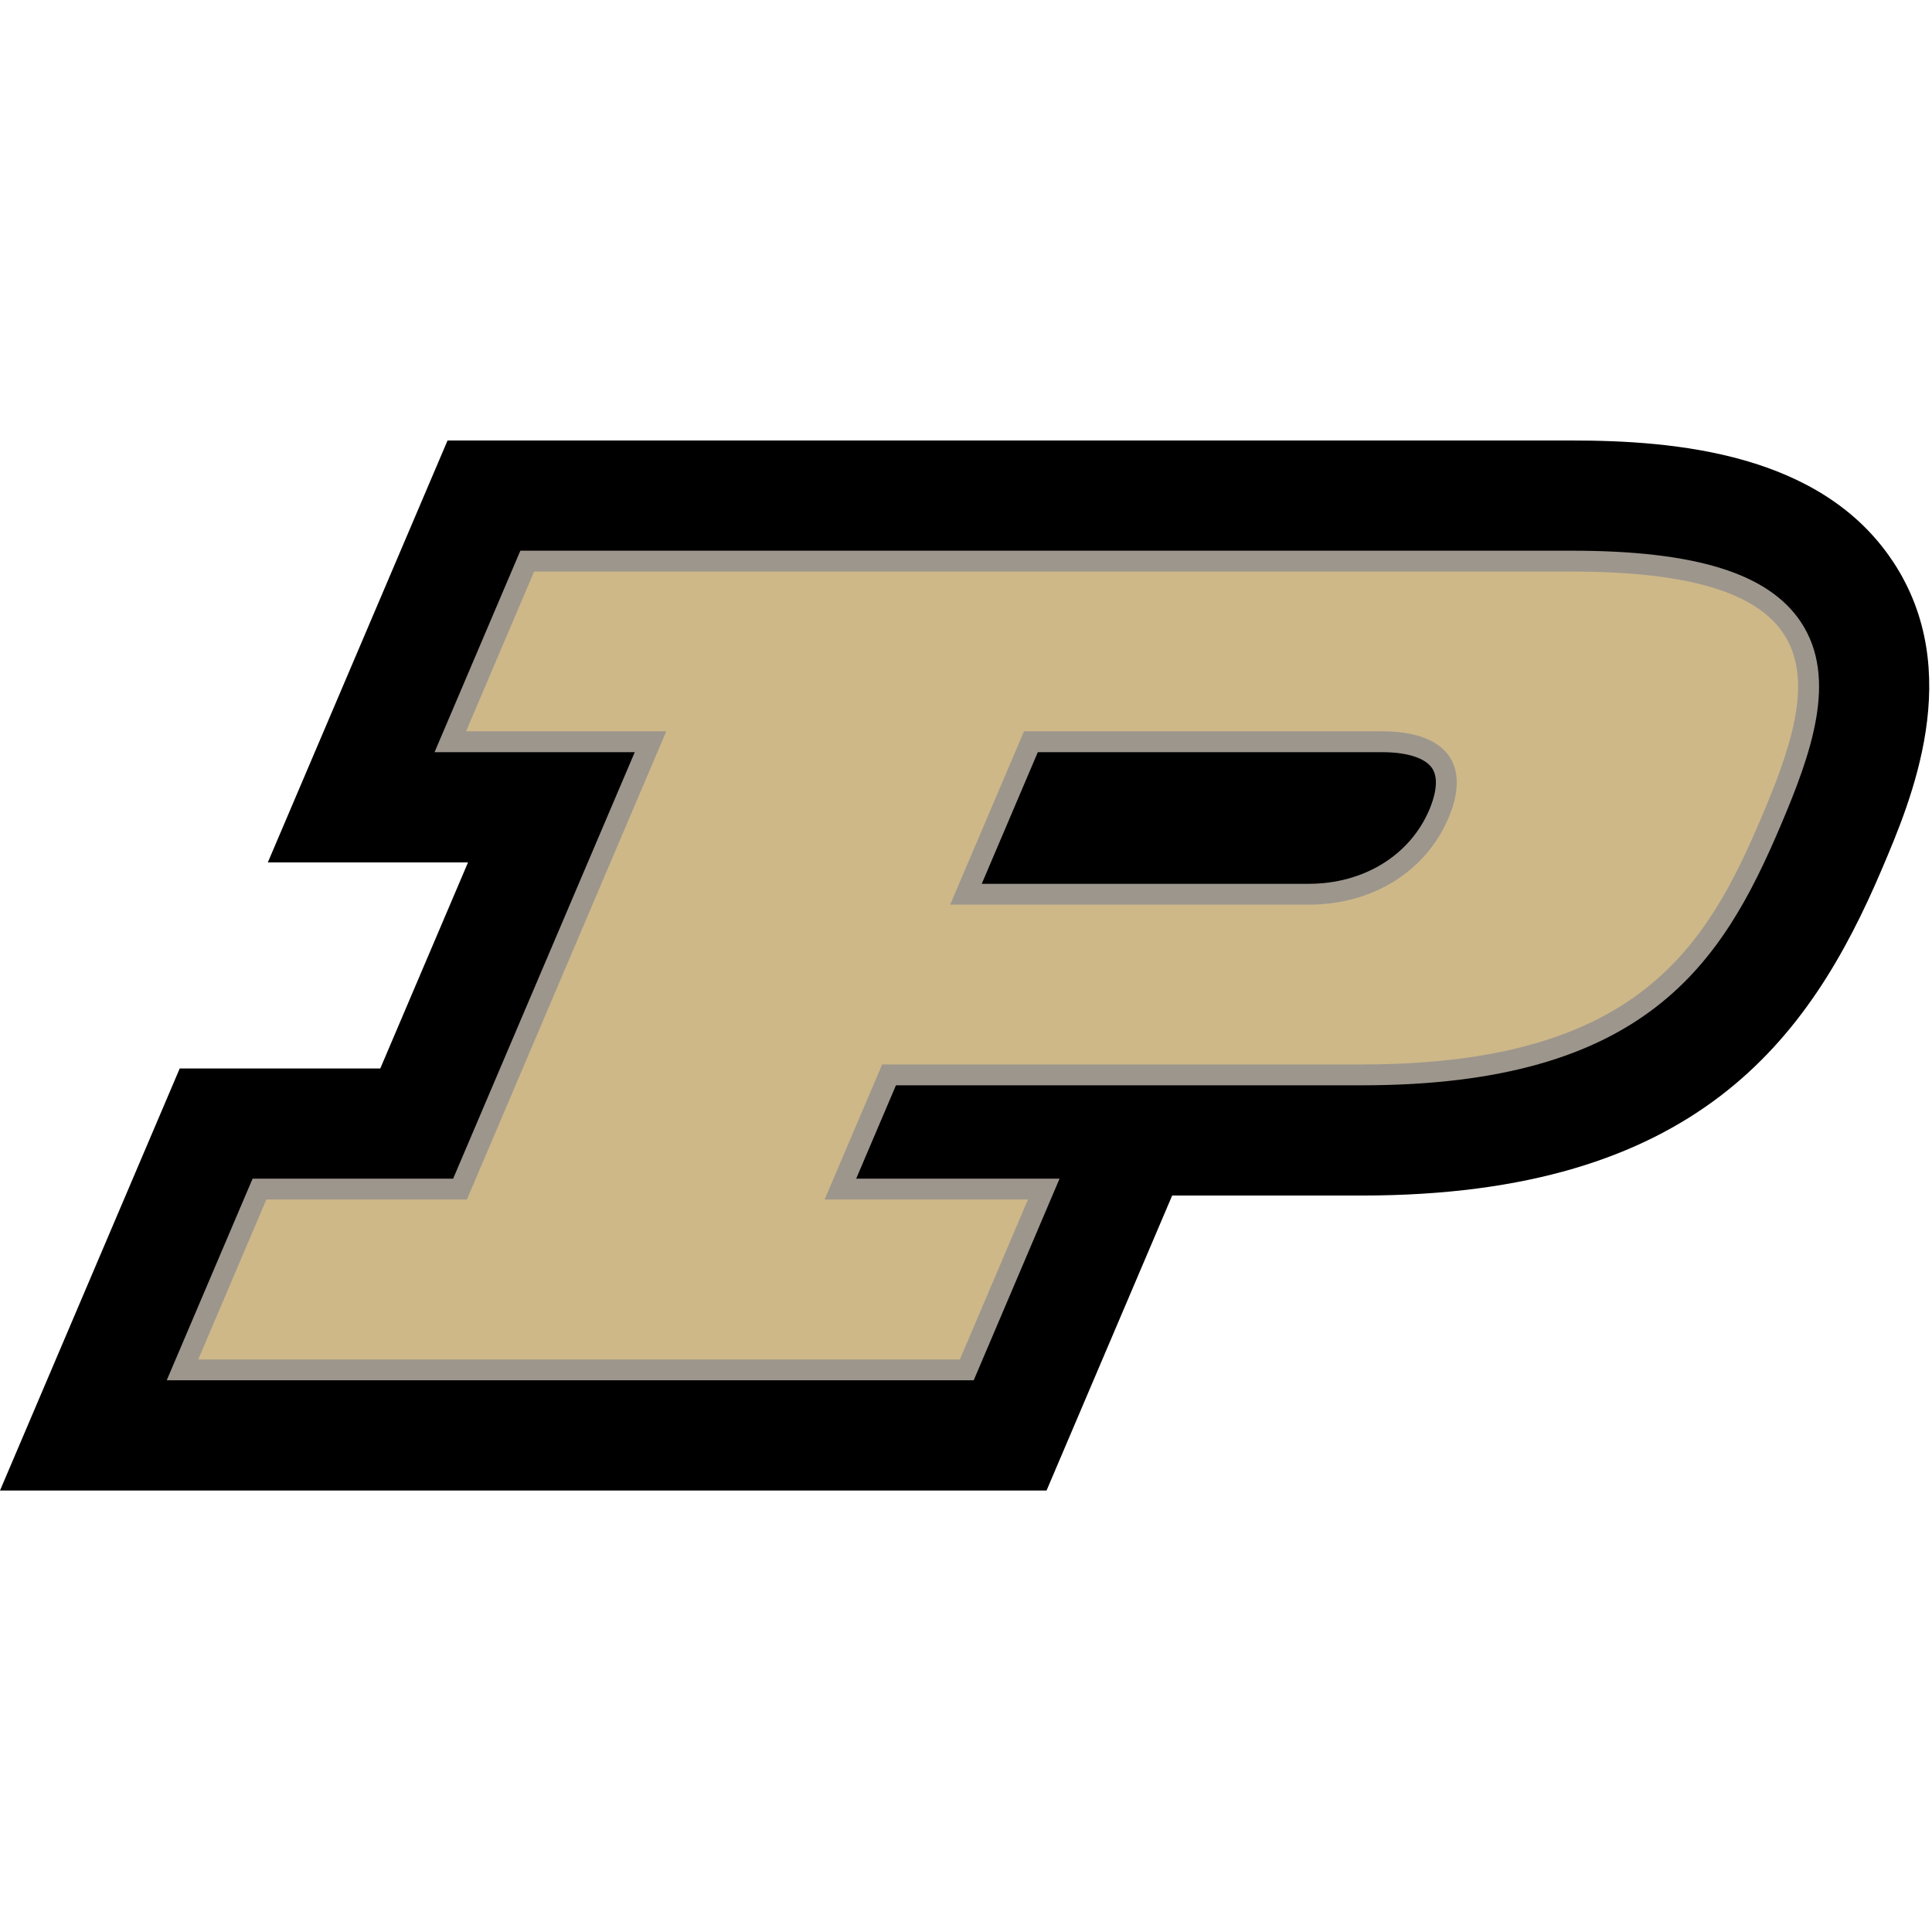
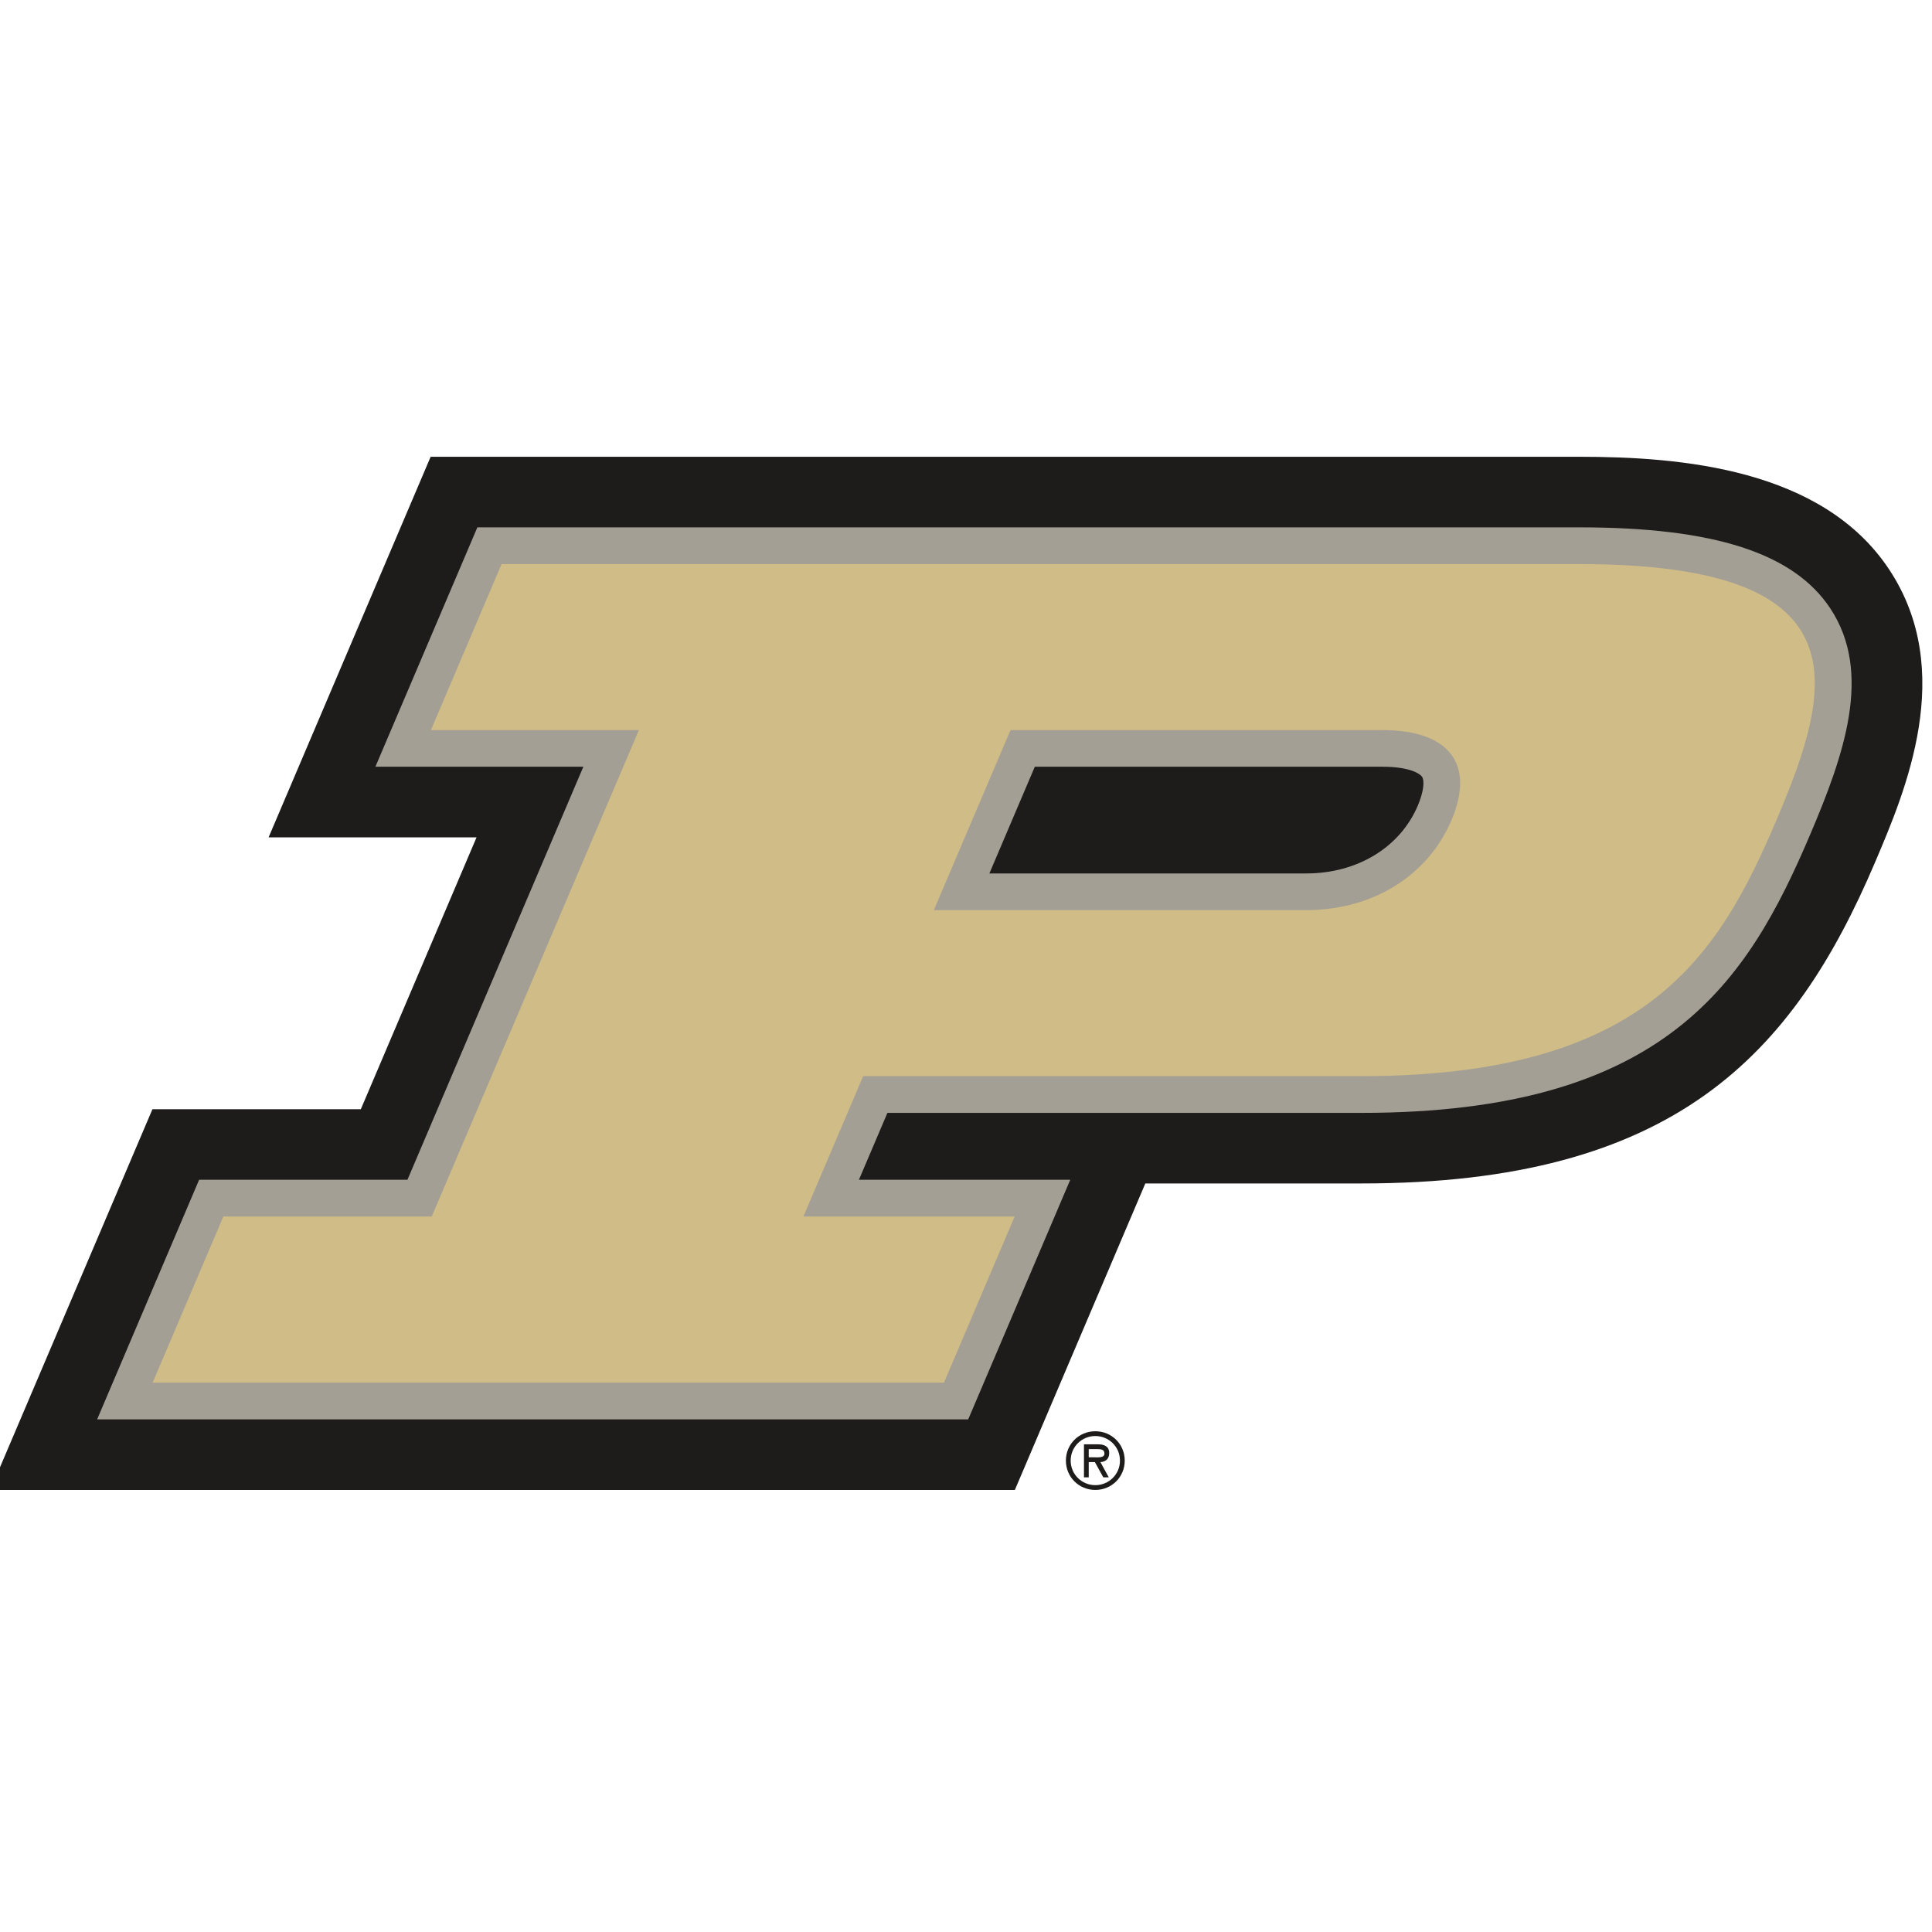
- <svg xmlns="http://www.w3.org/2000/svg" width="250px" height="250px" viewBox="0 0 250 250" version="1.1">
-   <defs />
-   <g id="Page-1" stroke="none" stroke-width="1" fill="none" fill-rule="evenodd">
-     <g id="PURDUE" fill-rule="nonzero">
-       <g id="Purdue_Boilermakers_logo" transform="translate(0, 57)">
-         <path d="M244.943,15.661 C235.668,1.622 216.79,0 203.381,0 L57.912,0 L34.656,54.595 L60.312,54.595 L60.562,54.595 L49.209,81.257 L23.257,81.257 L1.42108547e-14,135.871 L135.423,135.871 L151.678,97.702 L176.222,97.702 C219.557,97.702 234.166,77.416 243.501,55.494 C247.305,46.561 254.386,29.933 244.95,15.661 L244.943,15.661 Z" id="Shape" fill="#000000" />
-         <path d="M233.054,23.524 C228.876,17.203 219.449,14.26 203.382,14.26 L67.334,14.26 L56.23,40.334 L82.135,40.334 L58.636,95.517 L32.686,95.517 L21.574,121.609 L125.996,121.609 L137.107,95.517 L110.79,95.517 L115.935,83.438 L176.222,83.438 C213.051,83.438 222.855,67.577 230.382,49.906 C234.369,40.543 237.859,30.794 233.054,23.524 Z M134.291,40.334 L178.888,40.334 C182.104,40.334 184.447,41.094 185.324,42.419 C186.337,43.949 185.524,46.443 184.949,47.791 C182.433,53.696 176.452,57.365 169.338,57.365 L127.038,57.365 L134.291,40.334 L134.291,40.334 Z" id="Shape" fill="#9D968D" />
-         <path d="M203.381,16.959 L69.114,16.959 L60.308,37.636 L86.213,37.636 L60.416,98.216 L34.466,98.216 L25.652,118.912 L124.209,118.912 L133.02,98.216 L106.707,98.216 L114.149,80.74 L176.22,80.74 C211.795,80.74 220.734,65.668 227.898,48.848 C235.057,32.031 238.955,16.959 203.381,16.959 L203.381,16.959 Z M169.337,60.062 L122.953,60.062 L132.504,37.636 L178.885,37.636 C187.094,37.636 190.403,41.859 187.43,48.849 C184.45,55.839 177.545,60.062 169.337,60.062 Z" id="Shape" fill="#CEB888" />
+ <svg xmlns="http://www.w3.org/2000/svg" width="200px" height="200px" viewBox="0 0 200 200" version="1.1">
+   <g id="purdue" stroke="none" stroke-width="1" fill="none" fill-rule="evenodd">
+     <g id="purdue_BGL">
+       <g id="purdue" transform="translate(-1, 46)">
+         <g id="g10" transform="translate(100.5025, 54.17999) scale(-1, 1) rotate(-180) translate(-100.5025, -54.17999) translate(0, 0.121824)" fill-rule="nonzero">
+           <g id="g12">
+             <path d="M0,0 L16.781,39.413 L38.353,39.413 L50.333,67.558 L28.806,67.558 L45.58,106.953 L164.518,106.953 C174.967,106.953 189.654,105.743 196.572,95.277 C203.528,84.754 198.259,72.382 195.113,64.991 C186.615,45.026 174.32,31.728 141.942,31.728 L119.564,31.728 L106.058,0 L0,0" id="path14" fill="#1D1C1B" />
+             <path d="M108.122,74.865 L144.164,74.865 C146.821,74.865 147.972,74.184 148.213,73.818 C148.463,73.444 148.42,72.373 147.767,70.829 C145.92,66.505 141.496,63.819 136.221,63.819 L103.42,63.819 L108.122,74.865 Z M190.475,91.25 C186.691,96.978 178.441,99.646 164.518,99.646 L50.417,99.646 L39.861,74.865 L61.388,74.865 L43.18,32.109 L21.613,32.109 L11.055,7.305 L101.228,7.305 L111.792,32.109 L89.916,32.109 L92.865,39.033 L141.942,39.033 C173.507,39.033 181.923,52.663 188.389,67.849 C191.868,76.025 194.893,84.567 190.475,91.25 L190.475,91.25 Z" id="path16" fill="#A49F94" />
+             <path d="M136.221,60.021 L97.671,60.021 L105.607,78.657 L144.164,78.657 C150.982,78.657 153.734,75.151 151.259,69.336 C148.787,63.531 143.045,60.021 136.221,60.021 L136.221,60.021 Z M164.518,95.842 L52.922,95.842 L45.606,78.657 L67.137,78.657 L45.695,28.308 L24.123,28.308 L16.798,11.105 L98.718,11.105 L106.038,28.308 L84.17,28.308 L90.356,42.837 L141.942,42.837 C171.511,42.837 178.943,55.361 184.894,69.336 C190.848,83.321 194.084,95.842 164.518,95.842 L164.518,95.842 Z" id="path18" fill="#D0BC86" />
+             <path d="M114.558,4.229 C114.966,4.229 115.331,4.197 115.331,3.765 C115.331,3.301 114.696,3.379 114.232,3.379 L113.705,3.379 L113.705,4.229 L114.558,4.229 Z M114.913,2.884 C115.368,2.899 115.825,3.147 115.825,3.819 C115.825,4.539 115.267,4.723 114.65,4.723 L113.212,4.723 L113.212,1.307 L113.705,1.307 L113.705,2.884 L114.341,2.884 L115.213,1.307 L115.778,1.307 L114.913,2.884 Z M114.386,0 C116.088,0 117.432,1.344 117.432,3.038 C117.432,4.732 116.088,6.076 114.386,6.076 C112.685,6.076 111.341,4.732 111.341,3.038 C111.341,1.344 112.685,0 114.386,0 Z M114.386,5.582 C115.778,5.582 116.938,4.475 116.938,3.038 C116.938,1.608 115.778,0.495 114.386,0.495 C112.995,0.495 111.836,1.608 111.836,3.038 C111.836,4.475 112.995,5.582 114.386,5.582 L114.386,5.582 Z" id="path20" fill="#1D1C1B" />
+           </g>
+         </g>
      </g>
    </g>
  </g>
</svg>
